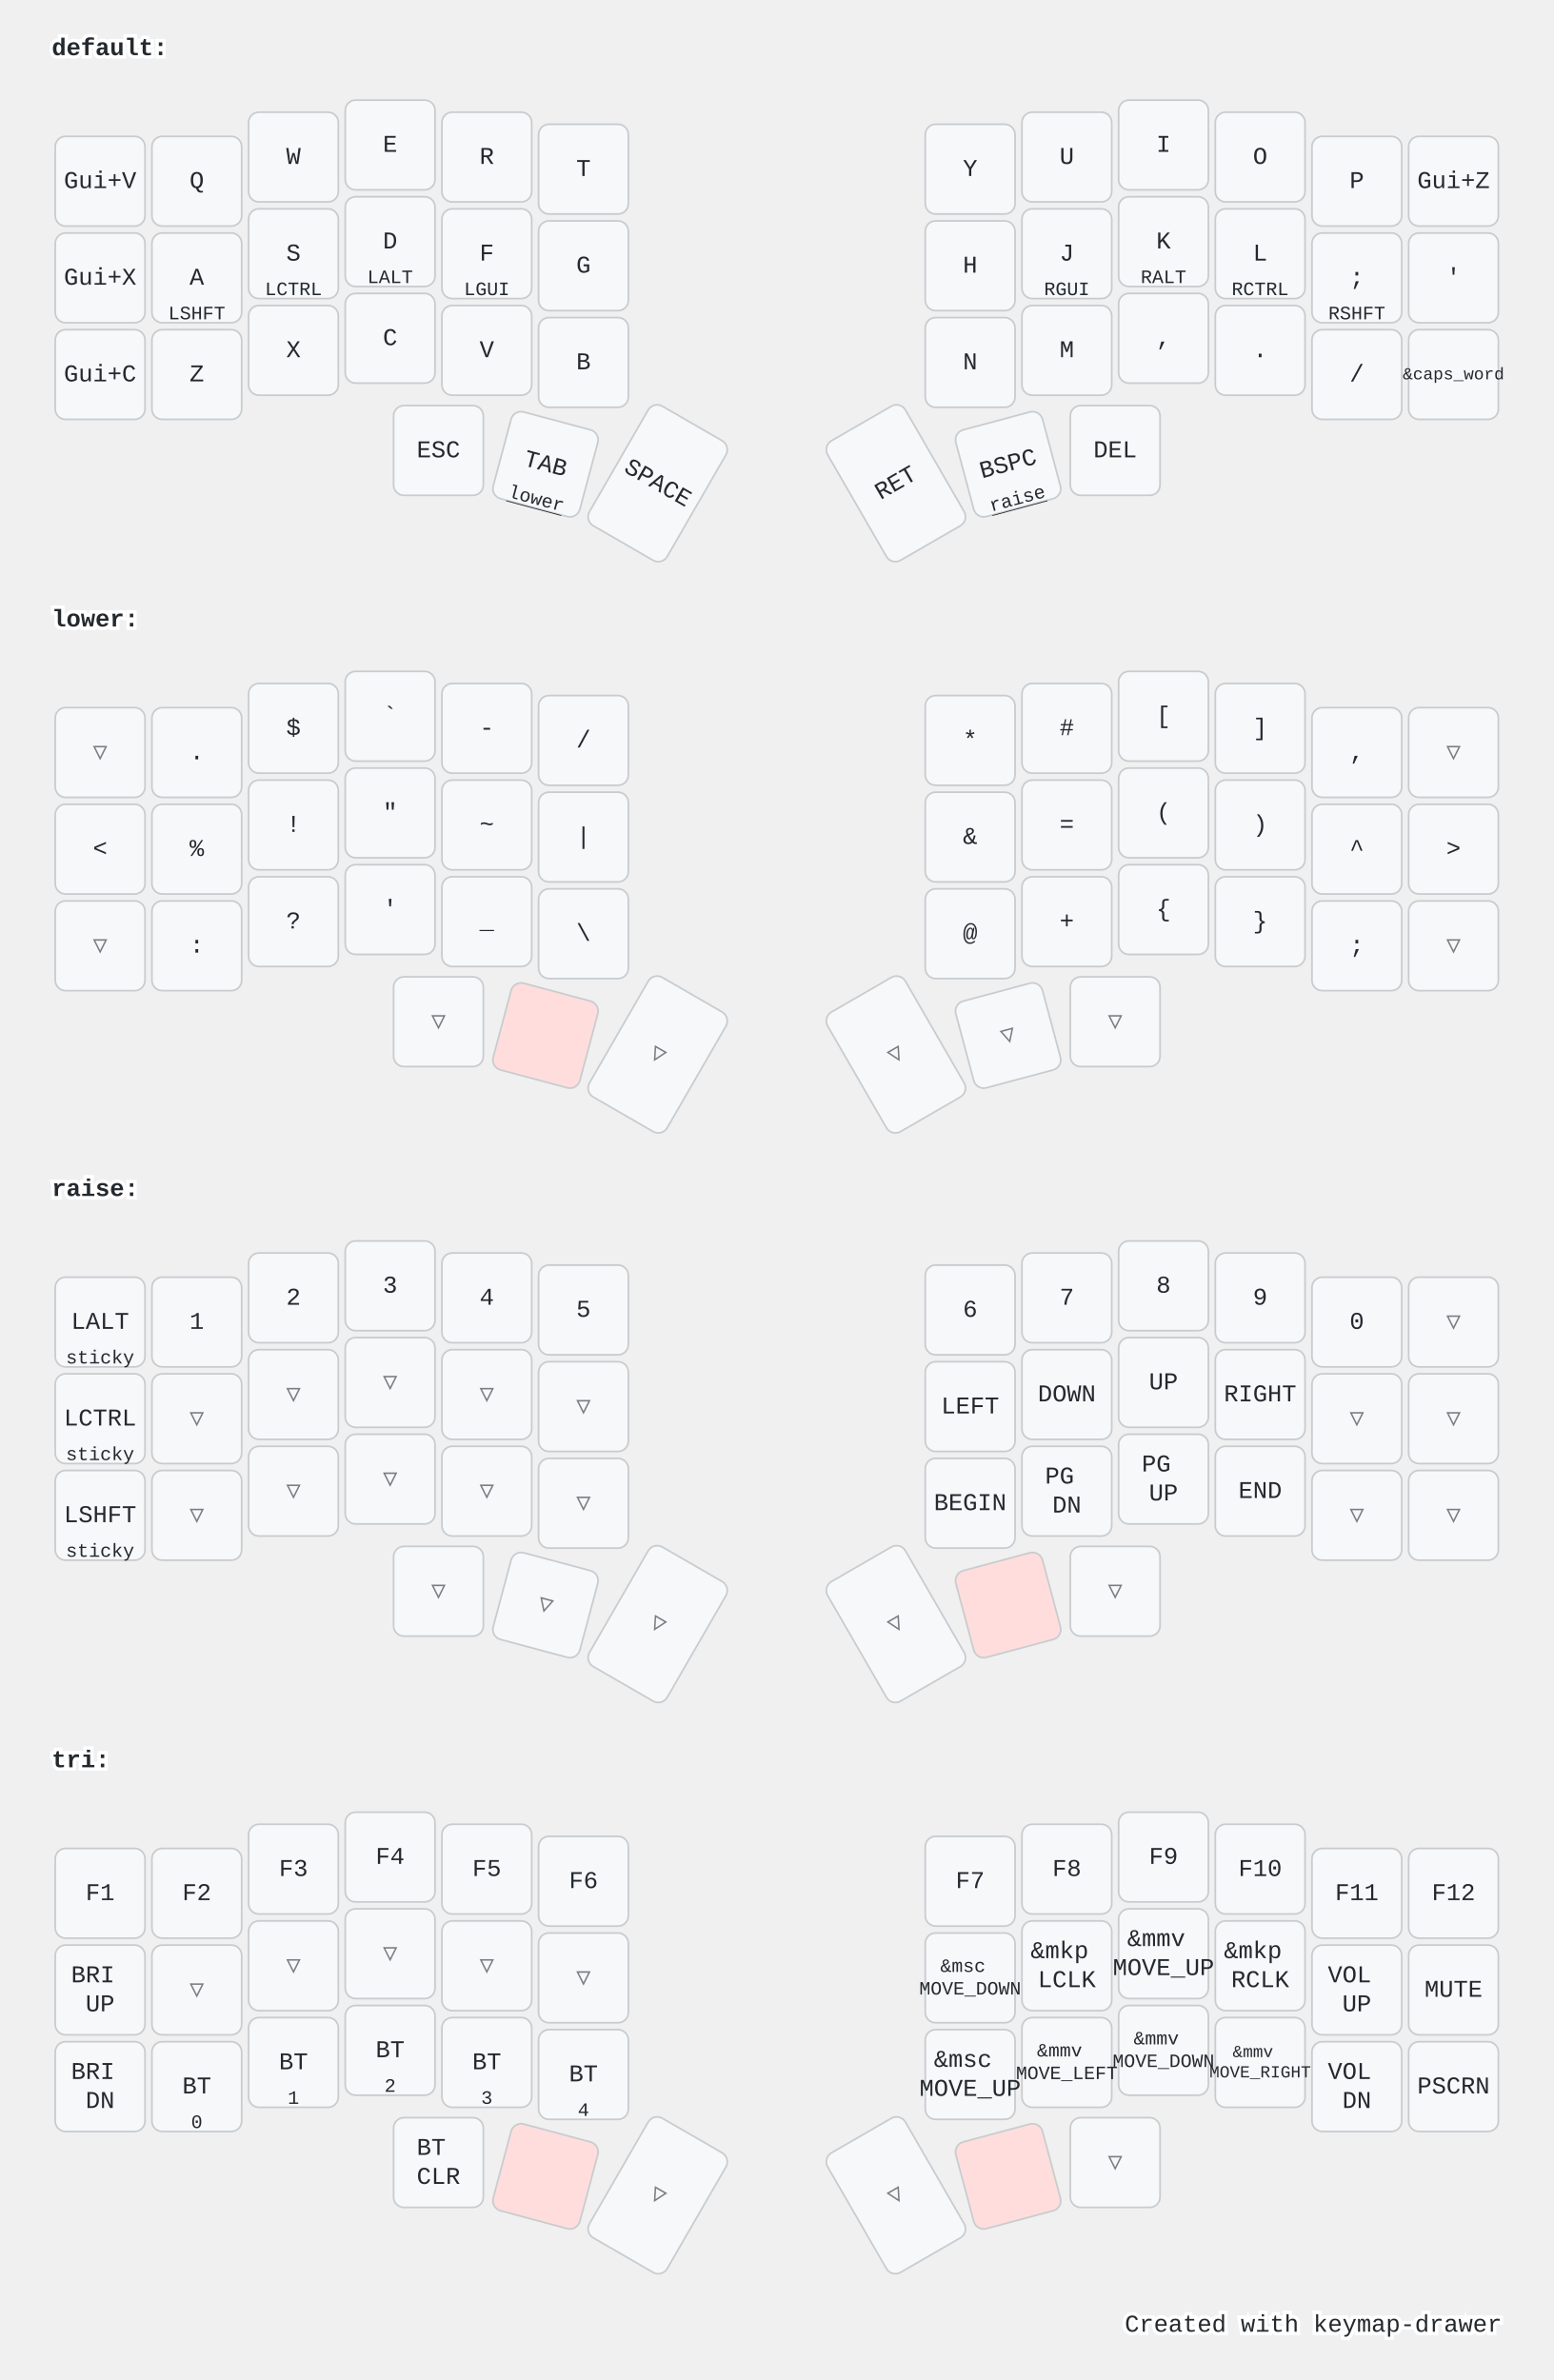
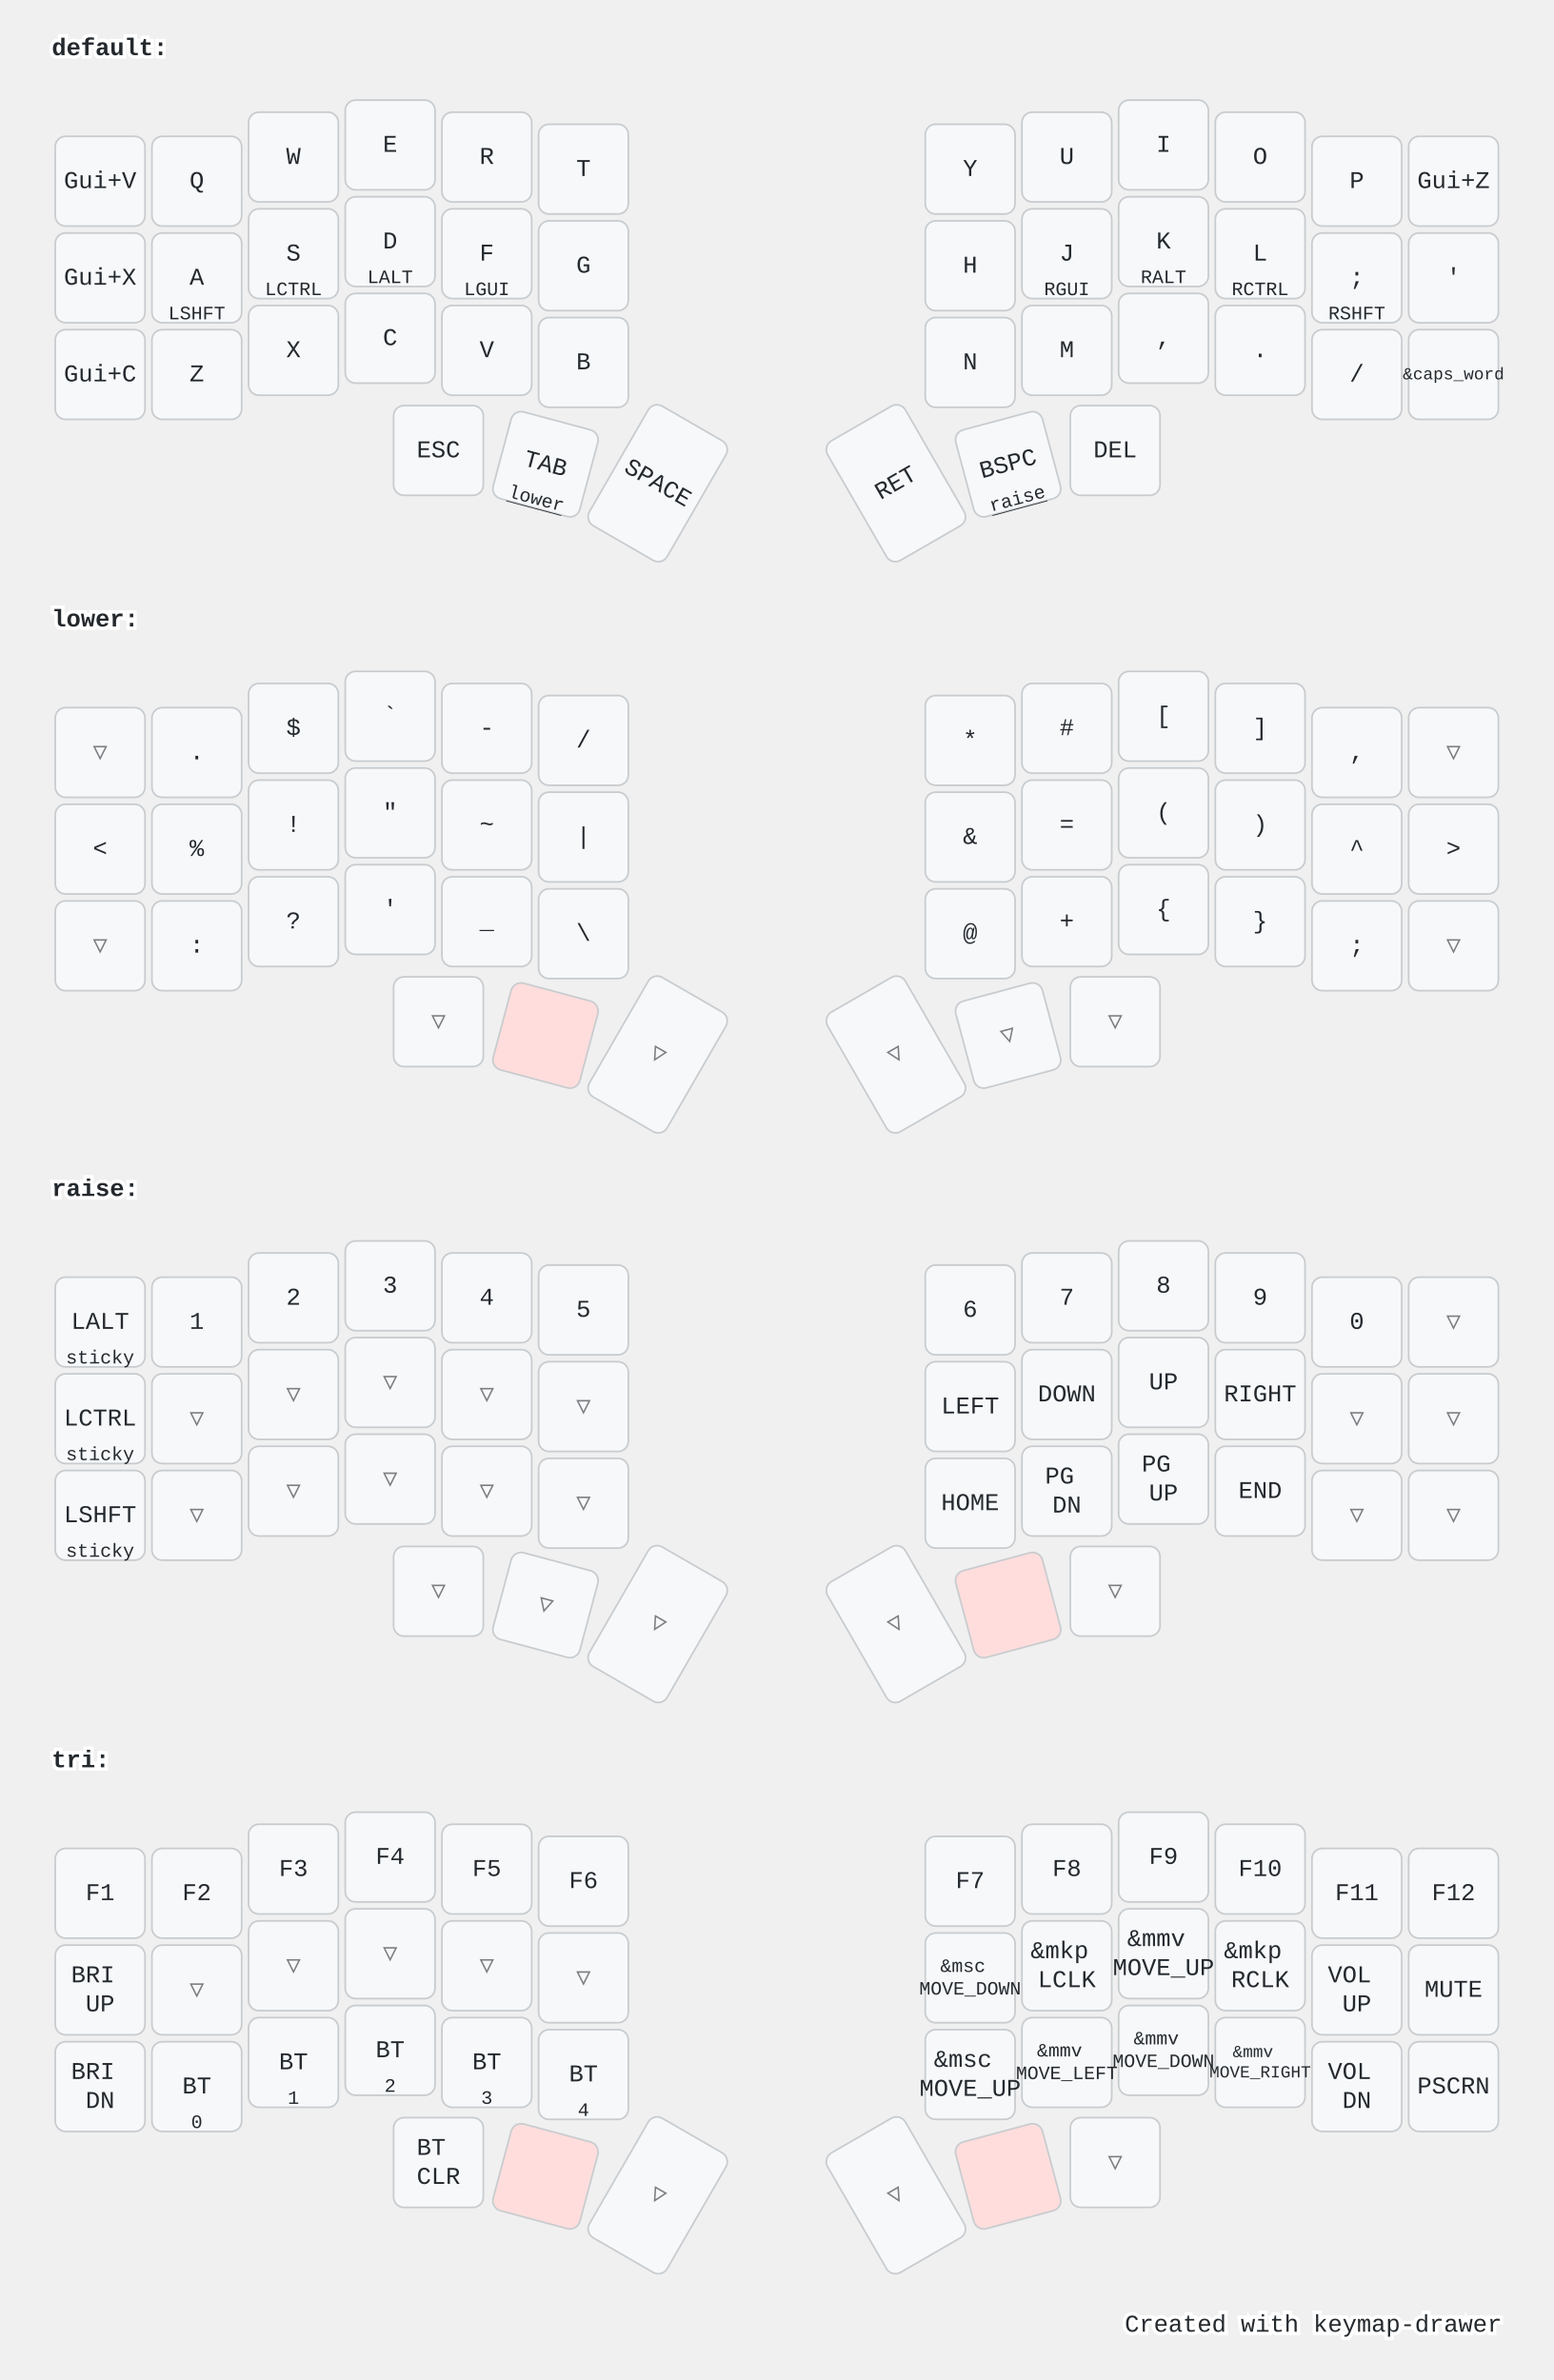
<svg xmlns="http://www.w3.org/2000/svg" width="900" height="1379" viewBox="0 0 900 1379" class="keymap">
  <style>/* inherit to force styles through use tags */
svg path {
    fill: inherit;
}

/* font and background color specifications */
svg.keymap {
    font-family: SFMono-Regular,Consolas,Liberation Mono,Menlo,monospace;
    font-size: 14px;
    font-kerning: normal;
    text-rendering: optimizeLegibility;
    fill: #24292e;
}

/* default key styling */
rect.key {
    fill: #f6f8fa;
}

rect.key, rect.combo {
    stroke: #c9cccf;
    stroke-width: 1;
}

/* default key side styling, only used is draw_key_sides is set */
rect.side {
    filter: brightness(90%);
}

/* color accent for combo boxes */
rect.combo, rect.combo-separate {
    fill: #cdf;
}

/* color accent for held keys */
rect.held, rect.combo.held {
    fill: #fdd;
}

/* color accent for ghost (optional) keys */
rect.ghost, rect.combo.ghost {
    stroke-dasharray: 4, 4;
    stroke-width: 2;
}

text {
    text-anchor: middle;
    dominant-baseline: middle;
}

/* styling for layer labels */
text.label {
    font-weight: bold;
    text-anchor: start;
    stroke: white;
    stroke-width: 4;
    paint-order: stroke;
}

/* styling for optional footer */
text.footer {
    text-anchor: end;
    dominant-baseline: auto;
    stroke: white;
    stroke-width: 4;
    paint-order: stroke;
}

/* styling for combo tap, and key non-tap label text */
text.combo, text.hold, text.shifted, text.left, text.right {
    font-size: 11px;
}

text.hold {
    text-anchor: middle;
    dominant-baseline: auto;
}

text.shifted {
    text-anchor: middle;
    dominant-baseline: hanging;
}

text.left {
    text-anchor: start;
}

text.right {
    text-anchor: end;
}

text.layer-activator {
    text-decoration: underline;
}

/* styling for hold/shifted label text in combo box */
text.combo.hold, text.combo.shifted, text.combo.left, text.combo.right {
    font-size: 8px;
}

/* lighter symbol for transparent keys */
text.trans {
    fill: #7b7e81;
}

/* styling for combo dendrons */
path.combo {
    stroke-width: 1;
    stroke: gray;
    fill: none;
}

/* Start Tabler Icons Cleanup */
/* cannot use height/width with glyphs */
.icon-tabler &gt; path {
    fill: inherit;
    stroke: inherit;
    stroke-width: 2;
}
/* hide tabler's default box */
.icon-tabler &gt; path[stroke="none"][fill="none"] {
    visibility: hidden;
}
/* End Tabler Icons Cleanup */

@media (prefers-color-scheme: dark) {
svg.keymap { fill: #d1d6db; }
rect.key { fill: #3f4750; }
rect.key, rect.combo { stroke: #60666c; }
rect.combo, rect.combo-separate { fill: #1f3d7a; }
rect.held, rect.combo.held { fill: #854747; }
text.label, text.footer { stroke: black; }
text.trans { fill: #7e8184; }
path.combo { stroke: #7f7f7f; }

}</style>
  <g transform="translate(30, 0)" class="layer-default">
    <text x="0" y="28" class="label" id="default">default:</text>
    <g transform="translate(0, 56)">
      <g transform="translate(28, 49)" class="key keypos-0">
        <rect rx="6" ry="6" x="-26" y="-26" width="52" height="52" class="key" />
        <text x="0" y="0" class="key tap">Gui+V</text>
      </g>
      <g transform="translate(84, 49)" class="key keypos-1">
        <rect rx="6" ry="6" x="-26" y="-26" width="52" height="52" class="key" />
        <text x="0" y="0" class="key tap">Q</text>
      </g>
      <g transform="translate(140, 35)" class="key keypos-2">
        <rect rx="6" ry="6" x="-26" y="-26" width="52" height="52" class="key" />
        <text x="0" y="0" class="key tap">W</text>
      </g>
      <g transform="translate(196, 28)" class="key keypos-3">
        <rect rx="6" ry="6" x="-26" y="-26" width="52" height="52" class="key" />
        <text x="0" y="0" class="key tap">E</text>
      </g>
      <g transform="translate(252, 35)" class="key keypos-4">
        <rect rx="6" ry="6" x="-26" y="-26" width="52" height="52" class="key" />
        <text x="0" y="0" class="key tap">R</text>
      </g>
      <g transform="translate(308, 42)" class="key keypos-5">
        <rect rx="6" ry="6" x="-26" y="-26" width="52" height="52" class="key" />
        <text x="0" y="0" class="key tap">T</text>
      </g>
      <g transform="translate(532, 42)" class="key keypos-6">
        <rect rx="6" ry="6" x="-26" y="-26" width="52" height="52" class="key" />
        <text x="0" y="0" class="key tap">Y</text>
      </g>
      <g transform="translate(588, 35)" class="key keypos-7">
        <rect rx="6" ry="6" x="-26" y="-26" width="52" height="52" class="key" />
        <text x="0" y="0" class="key tap">U</text>
      </g>
      <g transform="translate(644, 28)" class="key keypos-8">
        <rect rx="6" ry="6" x="-26" y="-26" width="52" height="52" class="key" />
        <text x="0" y="0" class="key tap">I</text>
      </g>
      <g transform="translate(700, 35)" class="key keypos-9">
        <rect rx="6" ry="6" x="-26" y="-26" width="52" height="52" class="key" />
        <text x="0" y="0" class="key tap">O</text>
      </g>
      <g transform="translate(756, 49)" class="key keypos-10">
        <rect rx="6" ry="6" x="-26" y="-26" width="52" height="52" class="key" />
        <text x="0" y="0" class="key tap">P</text>
      </g>
      <g transform="translate(812, 49)" class="key keypos-11">
        <rect rx="6" ry="6" x="-26" y="-26" width="52" height="52" class="key" />
        <text x="0" y="0" class="key tap">Gui+Z</text>
      </g>
      <g transform="translate(28, 105)" class="key keypos-12">
        <rect rx="6" ry="6" x="-26" y="-26" width="52" height="52" class="key" />
        <text x="0" y="0" class="key tap">Gui+X</text>
      </g>
      <g transform="translate(84, 105)" class="key keypos-13">
        <rect rx="6" ry="6" x="-26" y="-26" width="52" height="52" class="key" />
        <text x="0" y="0" class="key tap">A</text>
        <text x="0" y="24" class="key hold">LSHFT</text>
      </g>
      <g transform="translate(140, 91)" class="key keypos-14">
        <rect rx="6" ry="6" x="-26" y="-26" width="52" height="52" class="key" />
        <text x="0" y="0" class="key tap">S</text>
        <text x="0" y="24" class="key hold">LCTRL</text>
      </g>
      <g transform="translate(196, 84)" class="key keypos-15">
        <rect rx="6" ry="6" x="-26" y="-26" width="52" height="52" class="key" />
        <text x="0" y="0" class="key tap">D</text>
        <text x="0" y="24" class="key hold">LALT</text>
      </g>
      <g transform="translate(252, 91)" class="key keypos-16">
        <rect rx="6" ry="6" x="-26" y="-26" width="52" height="52" class="key" />
        <text x="0" y="0" class="key tap">F</text>
        <text x="0" y="24" class="key hold">LGUI</text>
      </g>
      <g transform="translate(308, 98)" class="key keypos-17">
        <rect rx="6" ry="6" x="-26" y="-26" width="52" height="52" class="key" />
        <text x="0" y="0" class="key tap">G</text>
      </g>
      <g transform="translate(532, 98)" class="key keypos-18">
        <rect rx="6" ry="6" x="-26" y="-26" width="52" height="52" class="key" />
        <text x="0" y="0" class="key tap">H</text>
      </g>
      <g transform="translate(588, 91)" class="key keypos-19">
        <rect rx="6" ry="6" x="-26" y="-26" width="52" height="52" class="key" />
        <text x="0" y="0" class="key tap">J</text>
        <text x="0" y="24" class="key hold">RGUI</text>
      </g>
      <g transform="translate(644, 84)" class="key keypos-20">
        <rect rx="6" ry="6" x="-26" y="-26" width="52" height="52" class="key" />
        <text x="0" y="0" class="key tap">K</text>
        <text x="0" y="24" class="key hold">RALT</text>
      </g>
      <g transform="translate(700, 91)" class="key keypos-21">
        <rect rx="6" ry="6" x="-26" y="-26" width="52" height="52" class="key" />
        <text x="0" y="0" class="key tap">L</text>
        <text x="0" y="24" class="key hold">RCTRL</text>
      </g>
      <g transform="translate(756, 105)" class="key keypos-22">
        <rect rx="6" ry="6" x="-26" y="-26" width="52" height="52" class="key" />
        <text x="0" y="0" class="key tap">;</text>
        <text x="0" y="24" class="key hold">RSHFT</text>
      </g>
      <g transform="translate(812, 105)" class="key keypos-23">
        <rect rx="6" ry="6" x="-26" y="-26" width="52" height="52" class="key" />
        <text x="0" y="0" class="key tap">'</text>
      </g>
      <g transform="translate(28, 161)" class="key keypos-24">
        <rect rx="6" ry="6" x="-26" y="-26" width="52" height="52" class="key" />
        <text x="0" y="0" class="key tap">Gui+C</text>
      </g>
      <g transform="translate(84, 161)" class="key keypos-25">
        <rect rx="6" ry="6" x="-26" y="-26" width="52" height="52" class="key" />
        <text x="0" y="0" class="key tap">Z</text>
      </g>
      <g transform="translate(140, 147)" class="key keypos-26">
        <rect rx="6" ry="6" x="-26" y="-26" width="52" height="52" class="key" />
        <text x="0" y="0" class="key tap">X</text>
      </g>
      <g transform="translate(196, 140)" class="key keypos-27">
        <rect rx="6" ry="6" x="-26" y="-26" width="52" height="52" class="key" />
        <text x="0" y="0" class="key tap">C</text>
      </g>
      <g transform="translate(252, 147)" class="key keypos-28">
        <rect rx="6" ry="6" x="-26" y="-26" width="52" height="52" class="key" />
        <text x="0" y="0" class="key tap">V</text>
      </g>
      <g transform="translate(308, 154)" class="key keypos-29">
        <rect rx="6" ry="6" x="-26" y="-26" width="52" height="52" class="key" />
        <text x="0" y="0" class="key tap">B</text>
      </g>
      <g transform="translate(532, 154)" class="key keypos-30">
        <rect rx="6" ry="6" x="-26" y="-26" width="52" height="52" class="key" />
        <text x="0" y="0" class="key tap">N</text>
      </g>
      <g transform="translate(588, 147)" class="key keypos-31">
        <rect rx="6" ry="6" x="-26" y="-26" width="52" height="52" class="key" />
        <text x="0" y="0" class="key tap">M</text>
      </g>
      <g transform="translate(644, 140)" class="key keypos-32">
        <rect rx="6" ry="6" x="-26" y="-26" width="52" height="52" class="key" />
        <text x="0" y="0" class="key tap">,</text>
      </g>
      <g transform="translate(700, 147)" class="key keypos-33">
        <rect rx="6" ry="6" x="-26" y="-26" width="52" height="52" class="key" />
        <text x="0" y="0" class="key tap">.</text>
      </g>
      <g transform="translate(756, 161)" class="key keypos-34">
        <rect rx="6" ry="6" x="-26" y="-26" width="52" height="52" class="key" />
        <text x="0" y="0" class="key tap">/</text>
      </g>
      <g transform="translate(812, 161)" class="key keypos-35">
        <rect rx="6" ry="6" x="-26" y="-26" width="52" height="52" class="key" />
        <text x="0" y="0" class="key tap">
          <tspan style="font-size: 70%">&amp;caps_word</tspan>
        </text>
      </g>
      <g transform="translate(224, 205)" class="key keypos-36">
        <rect rx="6" ry="6" x="-26" y="-26" width="52" height="52" class="key" />
        <text x="0" y="0" class="key tap">ESC</text>
      </g>
      <g transform="translate(286, 213) rotate(15.0)" class="key keypos-37">
        <rect rx="6" ry="6" x="-26" y="-26" width="52" height="52" class="key" />
        <text x="0" y="0" class="key tap">TAB</text>
        <a href="#lower">
          <text x="0" y="24" class="key hold layer-activator">lower</text>
        </a>
      </g>
      <g transform="translate(351, 224) rotate(30.0)" class="key keypos-38">
        <rect rx="6" ry="6" x="-26" y="-40" width="52" height="80" class="key" />
        <text x="0" y="0" class="key tap">SPACE</text>
      </g>
      <g transform="translate(489, 224) rotate(-30.0)" class="key keypos-39">
        <rect rx="6" ry="6" x="-26" y="-40" width="52" height="80" class="key" />
        <text x="0" y="0" class="key tap">RET</text>
      </g>
      <g transform="translate(554, 213) rotate(-15.0)" class="key keypos-40">
        <rect rx="6" ry="6" x="-26" y="-26" width="52" height="52" class="key" />
        <text x="0" y="0" class="key tap">BSPC</text>
        <a href="#raise">
          <text x="0" y="24" class="key hold layer-activator">raise</text>
        </a>
      </g>
      <g transform="translate(616, 205)" class="key keypos-41">
        <rect rx="6" ry="6" x="-26" y="-26" width="52" height="52" class="key" />
        <text x="0" y="0" class="key tap">DEL</text>
      </g>
    </g>
  </g>
  <g transform="translate(30, 331)" class="layer-lower">
    <text x="0" y="28" class="label" id="lower">lower:</text>
    <g transform="translate(0, 56)">
      <g transform="translate(28, 49)" class="key trans keypos-0">
        <rect rx="6" ry="6" x="-26" y="-26" width="52" height="52" class="key trans" />
        <text x="0" y="0" class="key trans tap">▽</text>
      </g>
      <g transform="translate(84, 49)" class="key keypos-1">
        <rect rx="6" ry="6" x="-26" y="-26" width="52" height="52" class="key" />
        <text x="0" y="0" class="key tap">.</text>
      </g>
      <g transform="translate(140, 35)" class="key keypos-2">
        <rect rx="6" ry="6" x="-26" y="-26" width="52" height="52" class="key" />
        <text x="0" y="0" class="key tap">$</text>
      </g>
      <g transform="translate(196, 28)" class="key keypos-3">
        <rect rx="6" ry="6" x="-26" y="-26" width="52" height="52" class="key" />
        <text x="0" y="0" class="key tap">`</text>
      </g>
      <g transform="translate(252, 35)" class="key keypos-4">
        <rect rx="6" ry="6" x="-26" y="-26" width="52" height="52" class="key" />
        <text x="0" y="0" class="key tap">-</text>
      </g>
      <g transform="translate(308, 42)" class="key keypos-5">
        <rect rx="6" ry="6" x="-26" y="-26" width="52" height="52" class="key" />
        <text x="0" y="0" class="key tap">/</text>
      </g>
      <g transform="translate(532, 42)" class="key keypos-6">
        <rect rx="6" ry="6" x="-26" y="-26" width="52" height="52" class="key" />
        <text x="0" y="0" class="key tap">*</text>
      </g>
      <g transform="translate(588, 35)" class="key keypos-7">
        <rect rx="6" ry="6" x="-26" y="-26" width="52" height="52" class="key" />
        <text x="0" y="0" class="key tap">#</text>
      </g>
      <g transform="translate(644, 28)" class="key keypos-8">
        <rect rx="6" ry="6" x="-26" y="-26" width="52" height="52" class="key" />
        <text x="0" y="0" class="key tap">[</text>
      </g>
      <g transform="translate(700, 35)" class="key keypos-9">
        <rect rx="6" ry="6" x="-26" y="-26" width="52" height="52" class="key" />
        <text x="0" y="0" class="key tap">]</text>
      </g>
      <g transform="translate(756, 49)" class="key keypos-10">
        <rect rx="6" ry="6" x="-26" y="-26" width="52" height="52" class="key" />
        <text x="0" y="0" class="key tap">,</text>
      </g>
      <g transform="translate(812, 49)" class="key trans keypos-11">
        <rect rx="6" ry="6" x="-26" y="-26" width="52" height="52" class="key trans" />
        <text x="0" y="0" class="key trans tap">▽</text>
      </g>
      <g transform="translate(28, 105)" class="key keypos-12">
        <rect rx="6" ry="6" x="-26" y="-26" width="52" height="52" class="key" />
        <text x="0" y="0" class="key tap">&lt;</text>
      </g>
      <g transform="translate(84, 105)" class="key keypos-13">
        <rect rx="6" ry="6" x="-26" y="-26" width="52" height="52" class="key" />
        <text x="0" y="0" class="key tap">%</text>
      </g>
      <g transform="translate(140, 91)" class="key keypos-14">
        <rect rx="6" ry="6" x="-26" y="-26" width="52" height="52" class="key" />
        <text x="0" y="0" class="key tap">!</text>
      </g>
      <g transform="translate(196, 84)" class="key keypos-15">
        <rect rx="6" ry="6" x="-26" y="-26" width="52" height="52" class="key" />
        <text x="0" y="0" class="key tap">"</text>
      </g>
      <g transform="translate(252, 91)" class="key keypos-16">
        <rect rx="6" ry="6" x="-26" y="-26" width="52" height="52" class="key" />
        <text x="0" y="0" class="key tap">~</text>
      </g>
      <g transform="translate(308, 98)" class="key keypos-17">
        <rect rx="6" ry="6" x="-26" y="-26" width="52" height="52" class="key" />
        <text x="0" y="0" class="key tap">|</text>
      </g>
      <g transform="translate(532, 98)" class="key keypos-18">
        <rect rx="6" ry="6" x="-26" y="-26" width="52" height="52" class="key" />
        <text x="0" y="0" class="key tap">&amp;</text>
      </g>
      <g transform="translate(588, 91)" class="key keypos-19">
        <rect rx="6" ry="6" x="-26" y="-26" width="52" height="52" class="key" />
        <text x="0" y="0" class="key tap">=</text>
      </g>
      <g transform="translate(644, 84)" class="key keypos-20">
        <rect rx="6" ry="6" x="-26" y="-26" width="52" height="52" class="key" />
        <text x="0" y="0" class="key tap">(</text>
      </g>
      <g transform="translate(700, 91)" class="key keypos-21">
        <rect rx="6" ry="6" x="-26" y="-26" width="52" height="52" class="key" />
        <text x="0" y="0" class="key tap">)</text>
      </g>
      <g transform="translate(756, 105)" class="key keypos-22">
        <rect rx="6" ry="6" x="-26" y="-26" width="52" height="52" class="key" />
        <text x="0" y="0" class="key tap">^</text>
      </g>
      <g transform="translate(812, 105)" class="key keypos-23">
        <rect rx="6" ry="6" x="-26" y="-26" width="52" height="52" class="key" />
        <text x="0" y="0" class="key tap">&gt;</text>
      </g>
      <g transform="translate(28, 161)" class="key trans keypos-24">
        <rect rx="6" ry="6" x="-26" y="-26" width="52" height="52" class="key trans" />
        <text x="0" y="0" class="key trans tap">▽</text>
      </g>
      <g transform="translate(84, 161)" class="key keypos-25">
        <rect rx="6" ry="6" x="-26" y="-26" width="52" height="52" class="key" />
        <text x="0" y="0" class="key tap">:</text>
      </g>
      <g transform="translate(140, 147)" class="key keypos-26">
        <rect rx="6" ry="6" x="-26" y="-26" width="52" height="52" class="key" />
        <text x="0" y="0" class="key tap">?</text>
      </g>
      <g transform="translate(196, 140)" class="key keypos-27">
        <rect rx="6" ry="6" x="-26" y="-26" width="52" height="52" class="key" />
        <text x="0" y="0" class="key tap">'</text>
      </g>
      <g transform="translate(252, 147)" class="key keypos-28">
        <rect rx="6" ry="6" x="-26" y="-26" width="52" height="52" class="key" />
        <text x="0" y="0" class="key tap">_</text>
      </g>
      <g transform="translate(308, 154)" class="key keypos-29">
        <rect rx="6" ry="6" x="-26" y="-26" width="52" height="52" class="key" />
        <text x="0" y="0" class="key tap">\</text>
      </g>
      <g transform="translate(532, 154)" class="key keypos-30">
        <rect rx="6" ry="6" x="-26" y="-26" width="52" height="52" class="key" />
        <text x="0" y="0" class="key tap">@</text>
      </g>
      <g transform="translate(588, 147)" class="key keypos-31">
        <rect rx="6" ry="6" x="-26" y="-26" width="52" height="52" class="key" />
        <text x="0" y="0" class="key tap">+</text>
      </g>
      <g transform="translate(644, 140)" class="key keypos-32">
        <rect rx="6" ry="6" x="-26" y="-26" width="52" height="52" class="key" />
        <text x="0" y="0" class="key tap">{</text>
      </g>
      <g transform="translate(700, 147)" class="key keypos-33">
        <rect rx="6" ry="6" x="-26" y="-26" width="52" height="52" class="key" />
        <text x="0" y="0" class="key tap">}</text>
      </g>
      <g transform="translate(756, 161)" class="key keypos-34">
        <rect rx="6" ry="6" x="-26" y="-26" width="52" height="52" class="key" />
        <text x="0" y="0" class="key tap">;</text>
      </g>
      <g transform="translate(812, 161)" class="key trans keypos-35">
        <rect rx="6" ry="6" x="-26" y="-26" width="52" height="52" class="key trans" />
        <text x="0" y="0" class="key trans tap">▽</text>
      </g>
      <g transform="translate(224, 205)" class="key trans keypos-36">
        <rect rx="6" ry="6" x="-26" y="-26" width="52" height="52" class="key trans" />
        <text x="0" y="0" class="key trans tap">▽</text>
      </g>
      <g transform="translate(286, 213) rotate(15.0)" class="key held keypos-37">
        <rect rx="6" ry="6" x="-26" y="-26" width="52" height="52" class="key held" />
      </g>
      <g transform="translate(351, 224) rotate(30.0)" class="key trans keypos-38">
        <rect rx="6" ry="6" x="-26" y="-40" width="52" height="80" class="key trans" />
        <text x="0" y="0" class="key trans tap">▽</text>
      </g>
      <g transform="translate(489, 224) rotate(-30.0)" class="key trans keypos-39">
        <rect rx="6" ry="6" x="-26" y="-40" width="52" height="80" class="key trans" />
        <text x="0" y="0" class="key trans tap">▽</text>
      </g>
      <g transform="translate(554, 213) rotate(-15.0)" class="key trans keypos-40">
        <rect rx="6" ry="6" x="-26" y="-26" width="52" height="52" class="key trans" />
        <text x="0" y="0" class="key trans tap">▽</text>
      </g>
      <g transform="translate(616, 205)" class="key trans keypos-41">
        <rect rx="6" ry="6" x="-26" y="-26" width="52" height="52" class="key trans" />
        <text x="0" y="0" class="key trans tap">▽</text>
      </g>
    </g>
  </g>
  <g transform="translate(30, 661)" class="layer-raise">
    <text x="0" y="28" class="label" id="raise">raise:</text>
    <g transform="translate(0, 56)">
      <g transform="translate(28, 49)" class="key keypos-0">
        <rect rx="6" ry="6" x="-26" y="-26" width="52" height="52" class="key" />
        <text x="0" y="0" class="key tap">LALT</text>
        <text x="0" y="24" class="key hold">sticky</text>
      </g>
      <g transform="translate(84, 49)" class="key keypos-1">
        <rect rx="6" ry="6" x="-26" y="-26" width="52" height="52" class="key" />
        <text x="0" y="0" class="key tap">1</text>
      </g>
      <g transform="translate(140, 35)" class="key keypos-2">
        <rect rx="6" ry="6" x="-26" y="-26" width="52" height="52" class="key" />
        <text x="0" y="0" class="key tap">2</text>
      </g>
      <g transform="translate(196, 28)" class="key keypos-3">
        <rect rx="6" ry="6" x="-26" y="-26" width="52" height="52" class="key" />
        <text x="0" y="0" class="key tap">3</text>
      </g>
      <g transform="translate(252, 35)" class="key keypos-4">
        <rect rx="6" ry="6" x="-26" y="-26" width="52" height="52" class="key" />
        <text x="0" y="0" class="key tap">4</text>
      </g>
      <g transform="translate(308, 42)" class="key keypos-5">
        <rect rx="6" ry="6" x="-26" y="-26" width="52" height="52" class="key" />
        <text x="0" y="0" class="key tap">5</text>
      </g>
      <g transform="translate(532, 42)" class="key keypos-6">
        <rect rx="6" ry="6" x="-26" y="-26" width="52" height="52" class="key" />
        <text x="0" y="0" class="key tap">6</text>
      </g>
      <g transform="translate(588, 35)" class="key keypos-7">
        <rect rx="6" ry="6" x="-26" y="-26" width="52" height="52" class="key" />
        <text x="0" y="0" class="key tap">7</text>
      </g>
      <g transform="translate(644, 28)" class="key keypos-8">
        <rect rx="6" ry="6" x="-26" y="-26" width="52" height="52" class="key" />
        <text x="0" y="0" class="key tap">8</text>
      </g>
      <g transform="translate(700, 35)" class="key keypos-9">
        <rect rx="6" ry="6" x="-26" y="-26" width="52" height="52" class="key" />
        <text x="0" y="0" class="key tap">9</text>
      </g>
      <g transform="translate(756, 49)" class="key keypos-10">
        <rect rx="6" ry="6" x="-26" y="-26" width="52" height="52" class="key" />
        <text x="0" y="0" class="key tap">0</text>
      </g>
      <g transform="translate(812, 49)" class="key trans keypos-11">
        <rect rx="6" ry="6" x="-26" y="-26" width="52" height="52" class="key trans" />
        <text x="0" y="0" class="key trans tap">▽</text>
      </g>
      <g transform="translate(28, 105)" class="key keypos-12">
        <rect rx="6" ry="6" x="-26" y="-26" width="52" height="52" class="key" />
        <text x="0" y="0" class="key tap">LCTRL</text>
        <text x="0" y="24" class="key hold">sticky</text>
      </g>
      <g transform="translate(84, 105)" class="key trans keypos-13">
        <rect rx="6" ry="6" x="-26" y="-26" width="52" height="52" class="key trans" />
        <text x="0" y="0" class="key trans tap">▽</text>
      </g>
      <g transform="translate(140, 91)" class="key trans keypos-14">
        <rect rx="6" ry="6" x="-26" y="-26" width="52" height="52" class="key trans" />
        <text x="0" y="0" class="key trans tap">▽</text>
      </g>
      <g transform="translate(196, 84)" class="key trans keypos-15">
        <rect rx="6" ry="6" x="-26" y="-26" width="52" height="52" class="key trans" />
        <text x="0" y="0" class="key trans tap">▽</text>
      </g>
      <g transform="translate(252, 91)" class="key trans keypos-16">
        <rect rx="6" ry="6" x="-26" y="-26" width="52" height="52" class="key trans" />
        <text x="0" y="0" class="key trans tap">▽</text>
      </g>
      <g transform="translate(308, 98)" class="key trans keypos-17">
        <rect rx="6" ry="6" x="-26" y="-26" width="52" height="52" class="key trans" />
        <text x="0" y="0" class="key trans tap">▽</text>
      </g>
      <g transform="translate(532, 98)" class="key keypos-18">
        <rect rx="6" ry="6" x="-26" y="-26" width="52" height="52" class="key" />
        <text x="0" y="0" class="key tap">LEFT</text>
      </g>
      <g transform="translate(588, 91)" class="key keypos-19">
        <rect rx="6" ry="6" x="-26" y="-26" width="52" height="52" class="key" />
        <text x="0" y="0" class="key tap">DOWN</text>
      </g>
      <g transform="translate(644, 84)" class="key keypos-20">
        <rect rx="6" ry="6" x="-26" y="-26" width="52" height="52" class="key" />
        <text x="0" y="0" class="key tap">UP</text>
      </g>
      <g transform="translate(700, 91)" class="key keypos-21">
        <rect rx="6" ry="6" x="-26" y="-26" width="52" height="52" class="key" />
        <text x="0" y="0" class="key tap">RIGHT</text>
      </g>
      <g transform="translate(756, 105)" class="key trans keypos-22">
        <rect rx="6" ry="6" x="-26" y="-26" width="52" height="52" class="key trans" />
        <text x="0" y="0" class="key trans tap">▽</text>
      </g>
      <g transform="translate(812, 105)" class="key trans keypos-23">
        <rect rx="6" ry="6" x="-26" y="-26" width="52" height="52" class="key trans" />
        <text x="0" y="0" class="key trans tap">▽</text>
      </g>
      <g transform="translate(28, 161)" class="key keypos-24">
        <rect rx="6" ry="6" x="-26" y="-26" width="52" height="52" class="key" />
        <text x="0" y="0" class="key tap">LSHFT</text>
        <text x="0" y="24" class="key hold">sticky</text>
      </g>
      <g transform="translate(84, 161)" class="key trans keypos-25">
        <rect rx="6" ry="6" x="-26" y="-26" width="52" height="52" class="key trans" />
        <text x="0" y="0" class="key trans tap">▽</text>
      </g>
      <g transform="translate(140, 147)" class="key trans keypos-26">
        <rect rx="6" ry="6" x="-26" y="-26" width="52" height="52" class="key trans" />
        <text x="0" y="0" class="key trans tap">▽</text>
      </g>
      <g transform="translate(196, 140)" class="key trans keypos-27">
        <rect rx="6" ry="6" x="-26" y="-26" width="52" height="52" class="key trans" />
        <text x="0" y="0" class="key trans tap">▽</text>
      </g>
      <g transform="translate(252, 147)" class="key trans keypos-28">
        <rect rx="6" ry="6" x="-26" y="-26" width="52" height="52" class="key trans" />
        <text x="0" y="0" class="key trans tap">▽</text>
      </g>
      <g transform="translate(308, 154)" class="key trans keypos-29">
        <rect rx="6" ry="6" x="-26" y="-26" width="52" height="52" class="key trans" />
        <text x="0" y="0" class="key trans tap">▽</text>
      </g>
      <g transform="translate(532, 154)" class="key keypos-30">
        <rect rx="6" ry="6" x="-26" y="-26" width="52" height="52" class="key" />
-         <text x="0" y="0" class="key tap">BEGIN</text>
+         <text x="0" y="0" class="key tap">HOME</text>
      </g>
      <g transform="translate(588, 147)" class="key keypos-31">
        <rect rx="6" ry="6" x="-26" y="-26" width="52" height="52" class="key" />
        <text x="0" y="0" class="key tap">
          <tspan x="0" dy="-0.6em">PG</tspan>
          <tspan x="0" dy="1.2em">DN</tspan>
        </text>
      </g>
      <g transform="translate(644, 140)" class="key keypos-32">
        <rect rx="6" ry="6" x="-26" y="-26" width="52" height="52" class="key" />
        <text x="0" y="0" class="key tap">
          <tspan x="0" dy="-0.6em">PG</tspan>
          <tspan x="0" dy="1.2em">UP</tspan>
        </text>
      </g>
      <g transform="translate(700, 147)" class="key keypos-33">
        <rect rx="6" ry="6" x="-26" y="-26" width="52" height="52" class="key" />
        <text x="0" y="0" class="key tap">END</text>
      </g>
      <g transform="translate(756, 161)" class="key trans keypos-34">
        <rect rx="6" ry="6" x="-26" y="-26" width="52" height="52" class="key trans" />
        <text x="0" y="0" class="key trans tap">▽</text>
      </g>
      <g transform="translate(812, 161)" class="key trans keypos-35">
        <rect rx="6" ry="6" x="-26" y="-26" width="52" height="52" class="key trans" />
        <text x="0" y="0" class="key trans tap">▽</text>
      </g>
      <g transform="translate(224, 205)" class="key trans keypos-36">
        <rect rx="6" ry="6" x="-26" y="-26" width="52" height="52" class="key trans" />
        <text x="0" y="0" class="key trans tap">▽</text>
      </g>
      <g transform="translate(286, 213) rotate(15.0)" class="key trans keypos-37">
        <rect rx="6" ry="6" x="-26" y="-26" width="52" height="52" class="key trans" />
        <text x="0" y="0" class="key trans tap">▽</text>
      </g>
      <g transform="translate(351, 224) rotate(30.0)" class="key trans keypos-38">
        <rect rx="6" ry="6" x="-26" y="-40" width="52" height="80" class="key trans" />
        <text x="0" y="0" class="key trans tap">▽</text>
      </g>
      <g transform="translate(489, 224) rotate(-30.0)" class="key trans keypos-39">
        <rect rx="6" ry="6" x="-26" y="-40" width="52" height="80" class="key trans" />
        <text x="0" y="0" class="key trans tap">▽</text>
      </g>
      <g transform="translate(554, 213) rotate(-15.0)" class="key held keypos-40">
        <rect rx="6" ry="6" x="-26" y="-26" width="52" height="52" class="key held" />
      </g>
      <g transform="translate(616, 205)" class="key trans keypos-41">
        <rect rx="6" ry="6" x="-26" y="-26" width="52" height="52" class="key trans" />
        <text x="0" y="0" class="key trans tap">▽</text>
      </g>
    </g>
  </g>
  <g transform="translate(30, 992)" class="layer-tri">
    <text x="0" y="28" class="label" id="tri">tri:</text>
    <g transform="translate(0, 56)">
      <g transform="translate(28, 49)" class="key keypos-0">
        <rect rx="6" ry="6" x="-26" y="-26" width="52" height="52" class="key" />
        <text x="0" y="0" class="key tap">F1</text>
      </g>
      <g transform="translate(84, 49)" class="key keypos-1">
        <rect rx="6" ry="6" x="-26" y="-26" width="52" height="52" class="key" />
        <text x="0" y="0" class="key tap">F2</text>
      </g>
      <g transform="translate(140, 35)" class="key keypos-2">
        <rect rx="6" ry="6" x="-26" y="-26" width="52" height="52" class="key" />
        <text x="0" y="0" class="key tap">F3</text>
      </g>
      <g transform="translate(196, 28)" class="key keypos-3">
        <rect rx="6" ry="6" x="-26" y="-26" width="52" height="52" class="key" />
        <text x="0" y="0" class="key tap">F4</text>
      </g>
      <g transform="translate(252, 35)" class="key keypos-4">
        <rect rx="6" ry="6" x="-26" y="-26" width="52" height="52" class="key" />
        <text x="0" y="0" class="key tap">F5</text>
      </g>
      <g transform="translate(308, 42)" class="key keypos-5">
        <rect rx="6" ry="6" x="-26" y="-26" width="52" height="52" class="key" />
        <text x="0" y="0" class="key tap">F6</text>
      </g>
      <g transform="translate(532, 42)" class="key keypos-6">
        <rect rx="6" ry="6" x="-26" y="-26" width="52" height="52" class="key" />
        <text x="0" y="0" class="key tap">F7</text>
      </g>
      <g transform="translate(588, 35)" class="key keypos-7">
        <rect rx="6" ry="6" x="-26" y="-26" width="52" height="52" class="key" />
        <text x="0" y="0" class="key tap">F8</text>
      </g>
      <g transform="translate(644, 28)" class="key keypos-8">
        <rect rx="6" ry="6" x="-26" y="-26" width="52" height="52" class="key" />
        <text x="0" y="0" class="key tap">F9</text>
      </g>
      <g transform="translate(700, 35)" class="key keypos-9">
        <rect rx="6" ry="6" x="-26" y="-26" width="52" height="52" class="key" />
        <text x="0" y="0" class="key tap">F10</text>
      </g>
      <g transform="translate(756, 49)" class="key keypos-10">
        <rect rx="6" ry="6" x="-26" y="-26" width="52" height="52" class="key" />
        <text x="0" y="0" class="key tap">F11</text>
      </g>
      <g transform="translate(812, 49)" class="key keypos-11">
        <rect rx="6" ry="6" x="-26" y="-26" width="52" height="52" class="key" />
        <text x="0" y="0" class="key tap">F12</text>
      </g>
      <g transform="translate(28, 105)" class="key keypos-12">
        <rect rx="6" ry="6" x="-26" y="-26" width="52" height="52" class="key" />
        <text x="0" y="0" class="key tap">
          <tspan x="0" dy="-0.6em">BRI</tspan>
          <tspan x="0" dy="1.2em">UP</tspan>
        </text>
      </g>
      <g transform="translate(84, 105)" class="key trans keypos-13">
        <rect rx="6" ry="6" x="-26" y="-26" width="52" height="52" class="key trans" />
        <text x="0" y="0" class="key trans tap">▽</text>
      </g>
      <g transform="translate(140, 91)" class="key trans keypos-14">
        <rect rx="6" ry="6" x="-26" y="-26" width="52" height="52" class="key trans" />
        <text x="0" y="0" class="key trans tap">▽</text>
      </g>
      <g transform="translate(196, 84)" class="key trans keypos-15">
        <rect rx="6" ry="6" x="-26" y="-26" width="52" height="52" class="key trans" />
        <text x="0" y="0" class="key trans tap">▽</text>
      </g>
      <g transform="translate(252, 91)" class="key trans keypos-16">
        <rect rx="6" ry="6" x="-26" y="-26" width="52" height="52" class="key trans" />
        <text x="0" y="0" class="key trans tap">▽</text>
      </g>
      <g transform="translate(308, 98)" class="key trans keypos-17">
        <rect rx="6" ry="6" x="-26" y="-26" width="52" height="52" class="key trans" />
        <text x="0" y="0" class="key trans tap">▽</text>
      </g>
      <g transform="translate(532, 98)" class="key keypos-18">
        <rect rx="6" ry="6" x="-26" y="-26" width="52" height="52" class="key" />
        <text x="0" y="0" class="key tap">
          <tspan x="0" dy="-0.6em" style="font-size: 78%">&amp;msc</tspan>
          <tspan x="0" dy="1.2em" style="font-size: 78%">MOVE_DOWN</tspan>
        </text>
      </g>
      <g transform="translate(588, 91)" class="key keypos-19">
        <rect rx="6" ry="6" x="-26" y="-26" width="52" height="52" class="key" />
        <text x="0" y="0" class="key tap">
          <tspan x="0" dy="-0.6em">&amp;mkp</tspan>
          <tspan x="0" dy="1.2em">LCLK</tspan>
        </text>
      </g>
      <g transform="translate(644, 84)" class="key keypos-20">
        <rect rx="6" ry="6" x="-26" y="-26" width="52" height="52" class="key" />
        <text x="0" y="0" class="key tap">
          <tspan x="0" dy="-0.6em">&amp;mmv</tspan>
          <tspan x="0" dy="1.2em">MOVE_UP</tspan>
        </text>
      </g>
      <g transform="translate(700, 91)" class="key keypos-21">
        <rect rx="6" ry="6" x="-26" y="-26" width="52" height="52" class="key" />
        <text x="0" y="0" class="key tap">
          <tspan x="0" dy="-0.6em">&amp;mkp</tspan>
          <tspan x="0" dy="1.2em">RCLK</tspan>
        </text>
      </g>
      <g transform="translate(756, 105)" class="key keypos-22">
        <rect rx="6" ry="6" x="-26" y="-26" width="52" height="52" class="key" />
        <text x="0" y="0" class="key tap">
          <tspan x="0" dy="-0.6em">VOL</tspan>
          <tspan x="0" dy="1.2em">UP</tspan>
        </text>
      </g>
      <g transform="translate(812, 105)" class="key keypos-23">
        <rect rx="6" ry="6" x="-26" y="-26" width="52" height="52" class="key" />
        <text x="0" y="0" class="key tap">MUTE</text>
      </g>
      <g transform="translate(28, 161)" class="key keypos-24">
        <rect rx="6" ry="6" x="-26" y="-26" width="52" height="52" class="key" />
        <text x="0" y="0" class="key tap">
          <tspan x="0" dy="-0.6em">BRI</tspan>
          <tspan x="0" dy="1.2em">DN</tspan>
        </text>
      </g>
      <g transform="translate(84, 161)" class="key keypos-25">
        <rect rx="6" ry="6" x="-26" y="-26" width="52" height="52" class="key" />
        <text x="0" y="0" class="key tap">BT</text>
        <text x="0" y="24" class="key hold">0</text>
      </g>
      <g transform="translate(140, 147)" class="key keypos-26">
        <rect rx="6" ry="6" x="-26" y="-26" width="52" height="52" class="key" />
        <text x="0" y="0" class="key tap">BT</text>
        <text x="0" y="24" class="key hold">1</text>
      </g>
      <g transform="translate(196, 140)" class="key keypos-27">
        <rect rx="6" ry="6" x="-26" y="-26" width="52" height="52" class="key" />
        <text x="0" y="0" class="key tap">BT</text>
        <text x="0" y="24" class="key hold">2</text>
      </g>
      <g transform="translate(252, 147)" class="key keypos-28">
        <rect rx="6" ry="6" x="-26" y="-26" width="52" height="52" class="key" />
        <text x="0" y="0" class="key tap">BT</text>
        <text x="0" y="24" class="key hold">3</text>
      </g>
      <g transform="translate(308, 154)" class="key keypos-29">
        <rect rx="6" ry="6" x="-26" y="-26" width="52" height="52" class="key" />
        <text x="0" y="0" class="key tap">BT</text>
        <text x="0" y="24" class="key hold">4</text>
      </g>
      <g transform="translate(532, 154)" class="key keypos-30">
        <rect rx="6" ry="6" x="-26" y="-26" width="52" height="52" class="key" />
        <text x="0" y="0" class="key tap">
          <tspan x="0" dy="-0.6em">&amp;msc</tspan>
          <tspan x="0" dy="1.2em">MOVE_UP</tspan>
        </text>
      </g>
      <g transform="translate(588, 147)" class="key keypos-31">
        <rect rx="6" ry="6" x="-26" y="-26" width="52" height="52" class="key" />
        <text x="0" y="0" class="key tap">
          <tspan x="0" dy="-0.6em" style="font-size: 78%">&amp;mmv</tspan>
          <tspan x="0" dy="1.2em" style="font-size: 78%">MOVE_LEFT</tspan>
        </text>
      </g>
      <g transform="translate(644, 140)" class="key keypos-32">
        <rect rx="6" ry="6" x="-26" y="-26" width="52" height="52" class="key" />
        <text x="0" y="0" class="key tap">
          <tspan x="0" dy="-0.6em" style="font-size: 78%">&amp;mmv</tspan>
          <tspan x="0" dy="1.2em" style="font-size: 78%">MOVE_DOWN</tspan>
        </text>
      </g>
      <g transform="translate(700, 147)" class="key keypos-33">
        <rect rx="6" ry="6" x="-26" y="-26" width="52" height="52" class="key" />
        <text x="0" y="0" class="key tap">
          <tspan x="0" dy="-0.6em" style="font-size: 70%">&amp;mmv</tspan>
          <tspan x="0" dy="1.2em" style="font-size: 70%">MOVE_RIGHT</tspan>
        </text>
      </g>
      <g transform="translate(756, 161)" class="key keypos-34">
        <rect rx="6" ry="6" x="-26" y="-26" width="52" height="52" class="key" />
        <text x="0" y="0" class="key tap">
          <tspan x="0" dy="-0.6em">VOL</tspan>
          <tspan x="0" dy="1.2em">DN</tspan>
        </text>
      </g>
      <g transform="translate(812, 161)" class="key keypos-35">
        <rect rx="6" ry="6" x="-26" y="-26" width="52" height="52" class="key" />
        <text x="0" y="0" class="key tap">PSCRN</text>
      </g>
      <g transform="translate(224, 205)" class="key keypos-36">
        <rect rx="6" ry="6" x="-26" y="-26" width="52" height="52" class="key" />
        <text x="0" y="0" class="key tap">
          <tspan x="0" dy="-0.6em">BT</tspan>
          <tspan x="0" dy="1.2em">CLR</tspan>
        </text>
      </g>
      <g transform="translate(286, 213) rotate(15.0)" class="key held keypos-37">
        <rect rx="6" ry="6" x="-26" y="-26" width="52" height="52" class="key held" />
      </g>
      <g transform="translate(351, 224) rotate(30.0)" class="key trans keypos-38">
        <rect rx="6" ry="6" x="-26" y="-40" width="52" height="80" class="key trans" />
        <text x="0" y="0" class="key trans tap">▽</text>
      </g>
      <g transform="translate(489, 224) rotate(-30.0)" class="key trans keypos-39">
        <rect rx="6" ry="6" x="-26" y="-40" width="52" height="80" class="key trans" />
        <text x="0" y="0" class="key trans tap">▽</text>
      </g>
      <g transform="translate(554, 213) rotate(-15.0)" class="key held keypos-40">
        <rect rx="6" ry="6" x="-26" y="-26" width="52" height="52" class="key held" />
      </g>
      <g transform="translate(616, 205)" class="key trans keypos-41">
        <rect rx="6" ry="6" x="-26" y="-26" width="52" height="52" class="key trans" />
        <text x="0" y="0" class="key trans tap">▽</text>
      </g>
    </g>
  </g>
  <text x="870.0" y="1351.0" class="footer">Created with <a href="https://github.com/caksoylar/keymap-drawer">keymap-drawer</a>
  </text>
</svg>
